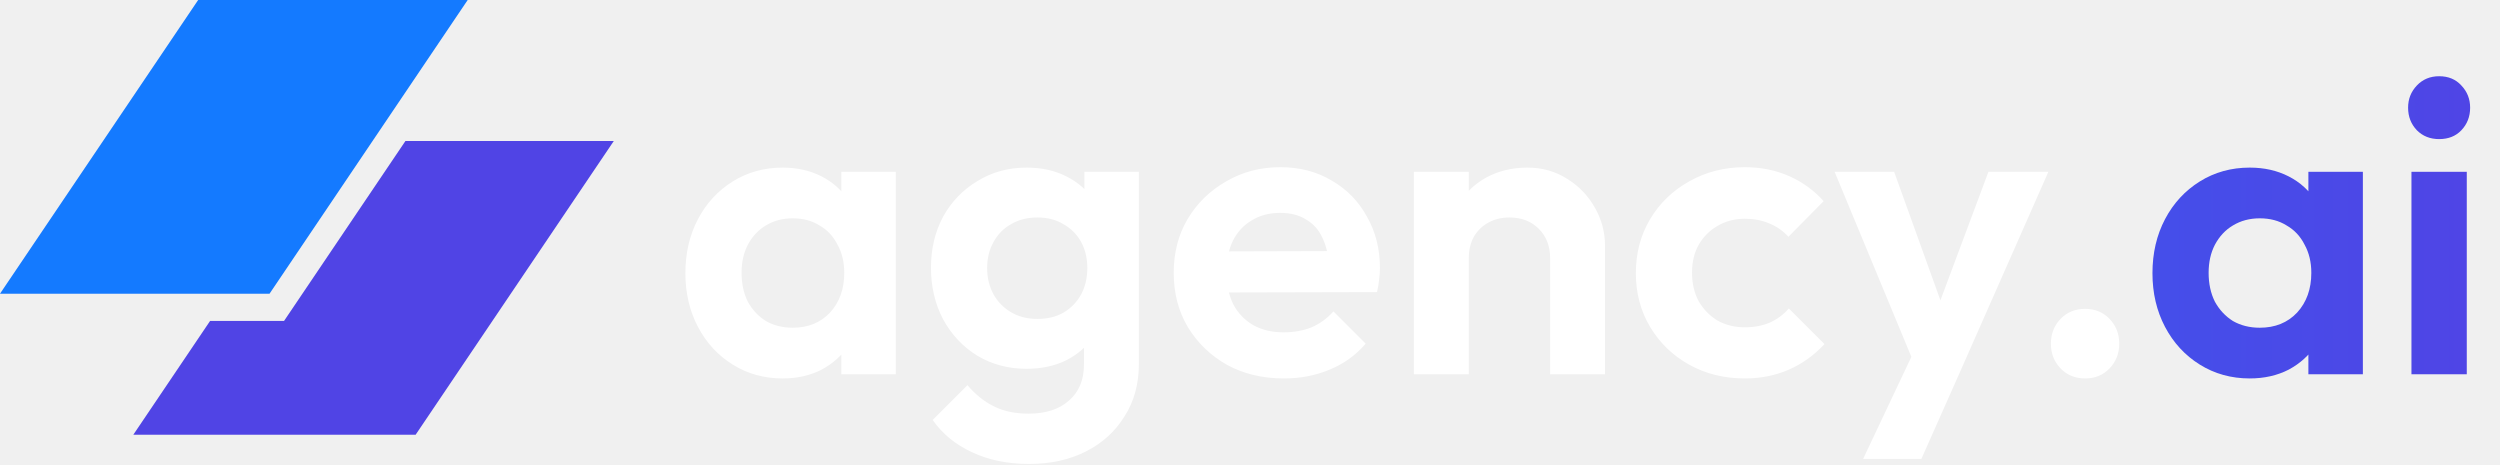
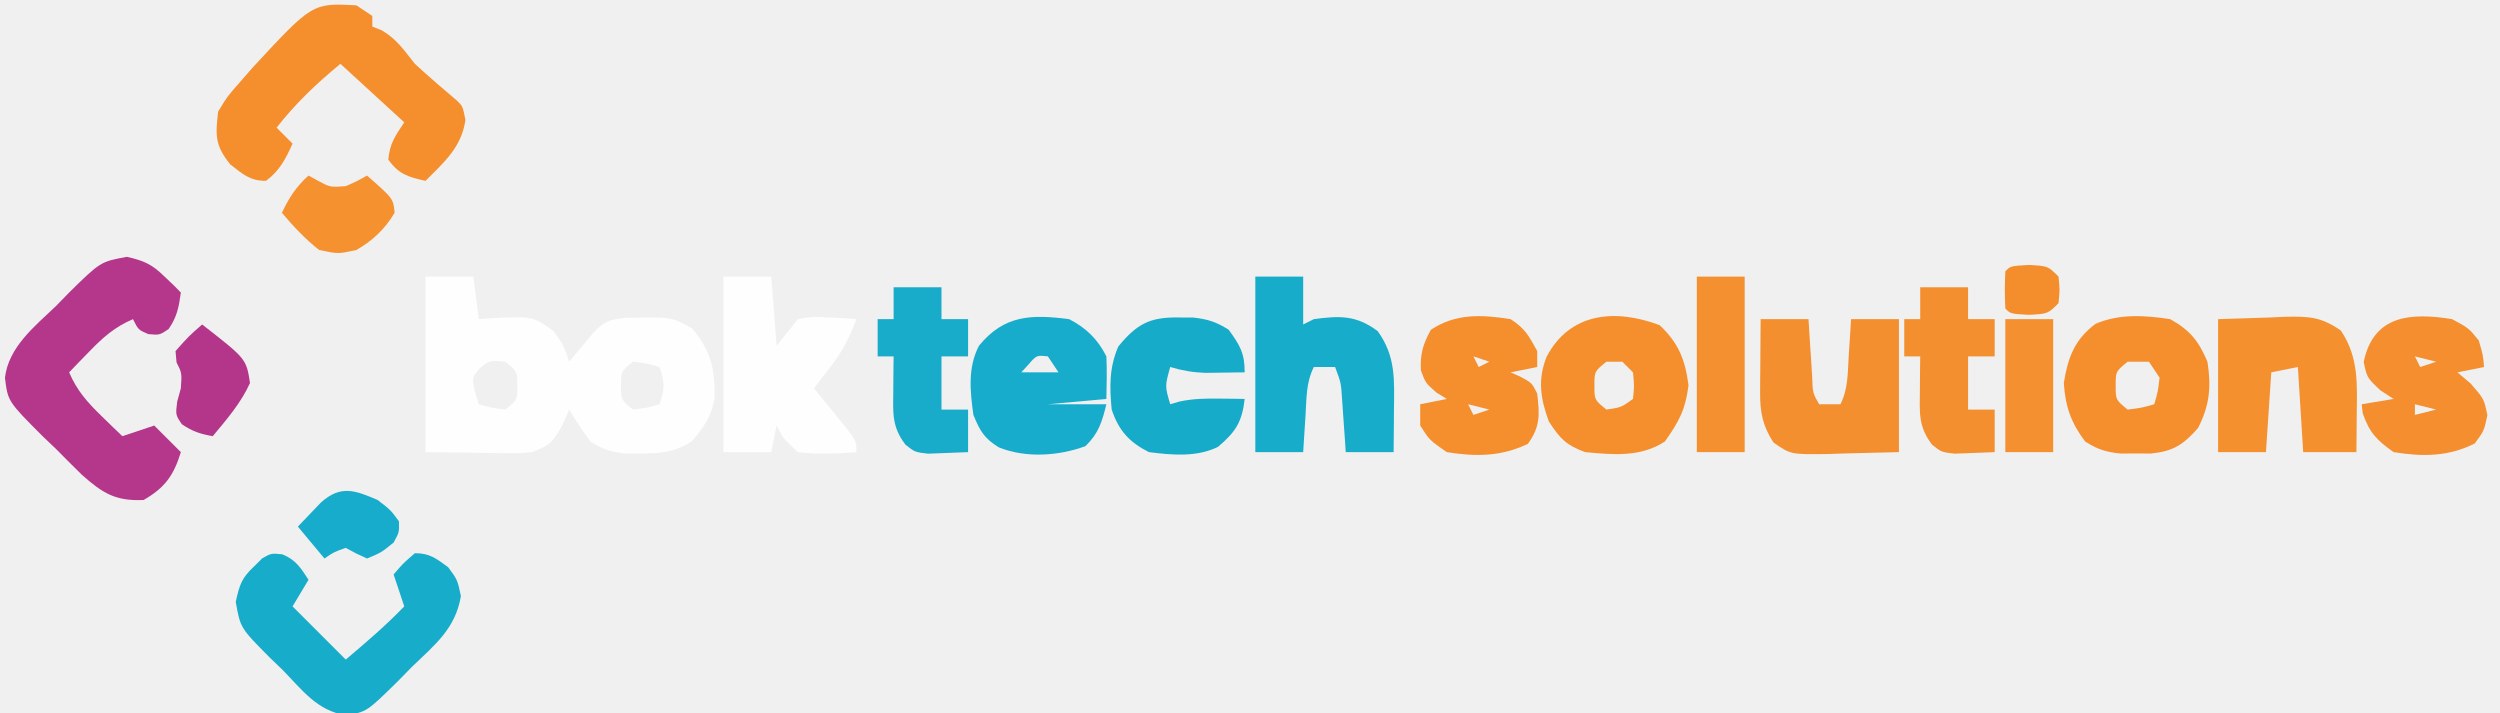
- <svg xmlns="http://www.w3.org/2000/svg" width="167" height="31" viewBox="0 0 167 31" fill="none">
-   <path d="M52.28 25.28C51.048 25.28 49.937 24.972 48.948 24.356C47.959 23.74 47.184 22.9 46.624 21.836C46.064 20.772 45.784 19.577 45.784 18.252C45.784 16.908 46.064 15.704 46.624 14.64C47.184 13.576 47.959 12.736 48.948 12.12C49.937 11.504 51.048 11.196 52.28 11.196C53.251 11.196 54.119 11.392 54.884 11.784C55.649 12.176 56.256 12.727 56.704 13.436C57.171 14.127 57.423 14.911 57.46 15.788V20.66C57.423 21.556 57.171 22.349 56.704 23.04C56.256 23.731 55.649 24.281 54.884 24.692C54.119 25.084 53.251 25.28 52.28 25.28ZM52.952 21.892C53.979 21.892 54.809 21.556 55.444 20.884C56.079 20.193 56.396 19.307 56.396 18.224C56.396 17.515 56.247 16.889 55.948 16.348C55.668 15.788 55.267 15.359 54.744 15.06C54.24 14.743 53.643 14.584 52.952 14.584C52.28 14.584 51.683 14.743 51.16 15.06C50.656 15.359 50.255 15.788 49.956 16.348C49.676 16.889 49.536 17.515 49.536 18.224C49.536 18.952 49.676 19.596 49.956 20.156C50.255 20.697 50.656 21.127 51.16 21.444C51.683 21.743 52.28 21.892 52.952 21.892ZM56.2 25V21.36L56.788 18.056L56.2 14.808V11.476H59.84V25H56.2ZM68.741 30.992C67.304 30.992 66.034 30.731 64.933 30.208C63.832 29.704 62.954 28.985 62.301 28.052L64.625 25.728C65.148 26.344 65.726 26.811 66.361 27.128C67.014 27.464 67.798 27.632 68.713 27.632C69.852 27.632 70.748 27.343 71.401 26.764C72.073 26.185 72.409 25.383 72.409 24.356V20.968L73.025 18L72.437 15.032V11.476H76.077V24.3C76.077 25.644 75.76 26.811 75.125 27.8C74.509 28.808 73.65 29.592 72.549 30.152C71.448 30.712 70.178 30.992 68.741 30.992ZM68.573 24.636C67.36 24.636 66.268 24.347 65.297 23.768C64.326 23.171 63.561 22.359 63.001 21.332C62.46 20.305 62.189 19.157 62.189 17.888C62.189 16.619 62.46 15.48 63.001 14.472C63.561 13.464 64.326 12.671 65.297 12.092C66.268 11.495 67.36 11.196 68.573 11.196C69.581 11.196 70.468 11.392 71.233 11.784C72.017 12.176 72.633 12.717 73.081 13.408C73.529 14.08 73.772 14.873 73.809 15.788V20.044C73.772 20.94 73.52 21.743 73.053 22.452C72.605 23.143 71.989 23.684 71.205 24.076C70.44 24.449 69.562 24.636 68.573 24.636ZM69.301 21.304C69.973 21.304 70.552 21.164 71.037 20.884C71.541 20.585 71.933 20.184 72.213 19.68C72.493 19.157 72.633 18.569 72.633 17.916C72.633 17.244 72.493 16.656 72.213 16.152C71.933 15.648 71.541 15.256 71.037 14.976C70.552 14.677 69.973 14.528 69.301 14.528C68.629 14.528 68.041 14.677 67.537 14.976C67.033 15.256 66.641 15.657 66.361 16.18C66.081 16.684 65.941 17.263 65.941 17.916C65.941 18.551 66.081 19.129 66.361 19.652C66.641 20.156 67.033 20.557 67.537 20.856C68.041 21.155 68.629 21.304 69.301 21.304ZM85.768 25.28C84.349 25.28 83.089 24.981 81.988 24.384C80.886 23.768 80.009 22.928 79.356 21.864C78.721 20.8 78.404 19.587 78.404 18.224C78.404 16.88 78.712 15.685 79.328 14.64C79.962 13.576 80.821 12.736 81.904 12.12C82.986 11.485 84.19 11.168 85.516 11.168C86.822 11.168 87.97 11.467 88.96 12.064C89.968 12.643 90.752 13.445 91.312 14.472C91.89 15.48 92.18 16.628 92.18 17.916C92.18 18.159 92.161 18.411 92.124 18.672C92.105 18.915 92.058 19.195 91.984 19.512L80.616 19.54V16.796L90.276 16.768L88.792 17.916C88.754 17.113 88.605 16.441 88.344 15.9C88.101 15.359 87.737 14.948 87.252 14.668C86.785 14.369 86.206 14.22 85.516 14.22C84.788 14.22 84.153 14.388 83.612 14.724C83.07 15.041 82.65 15.499 82.352 16.096C82.072 16.675 81.932 17.365 81.932 18.168C81.932 18.989 82.081 19.708 82.38 20.324C82.697 20.921 83.145 21.388 83.724 21.724C84.302 22.041 84.974 22.2 85.74 22.2C86.43 22.2 87.056 22.088 87.616 21.864C88.176 21.621 88.661 21.267 89.072 20.8L91.228 22.956C90.574 23.721 89.772 24.3 88.82 24.692C87.886 25.084 86.869 25.28 85.768 25.28ZM103.548 25V17.244C103.548 16.441 103.296 15.788 102.792 15.284C102.288 14.78 101.635 14.528 100.832 14.528C100.31 14.528 99.843 14.64 99.432 14.864C99.022 15.088 98.695 15.405 98.452 15.816C98.228 16.227 98.116 16.703 98.116 17.244L96.688 16.516C96.688 15.452 96.912 14.528 97.36 13.744C97.827 12.941 98.462 12.316 99.264 11.868C100.086 11.42 101.01 11.196 102.036 11.196C103.026 11.196 103.912 11.448 104.696 11.952C105.48 12.437 106.096 13.081 106.544 13.884C106.992 14.668 107.216 15.517 107.216 16.432V25H103.548ZM94.448 25V11.476H98.116V25H94.448ZM116.555 25.28C115.174 25.28 113.932 24.972 112.831 24.356C111.73 23.74 110.862 22.9 110.227 21.836C109.592 20.772 109.275 19.577 109.275 18.252C109.275 16.908 109.592 15.704 110.227 14.64C110.862 13.576 111.73 12.736 112.831 12.12C113.951 11.485 115.192 11.168 116.555 11.168C117.619 11.168 118.599 11.364 119.495 11.756C120.391 12.148 121.166 12.708 121.819 13.436L119.467 15.816C119.112 15.424 118.683 15.125 118.179 14.92C117.694 14.715 117.152 14.612 116.555 14.612C115.883 14.612 115.276 14.771 114.735 15.088C114.212 15.387 113.792 15.807 113.475 16.348C113.176 16.871 113.027 17.496 113.027 18.224C113.027 18.933 113.176 19.568 113.475 20.128C113.792 20.669 114.212 21.099 114.735 21.416C115.276 21.715 115.883 21.864 116.555 21.864C117.171 21.864 117.722 21.761 118.207 21.556C118.711 21.332 119.14 21.015 119.495 20.604L121.875 22.984C121.184 23.731 120.391 24.3 119.495 24.692C118.599 25.084 117.619 25.28 116.555 25.28ZM128.208 25.112L122.552 11.476H126.528L130.28 21.892H128.936L132.828 11.476H136.832L130.812 25.112H128.208ZM124.456 30.656L128.572 21.948L130.812 25.112L128.348 30.656H124.456ZM139.296 25.28C138.624 25.28 138.074 25.056 137.644 24.608C137.215 24.16 137 23.609 137 22.956C137 22.303 137.215 21.752 137.644 21.304C138.074 20.856 138.624 20.632 139.296 20.632C139.95 20.632 140.491 20.856 140.92 21.304C141.35 21.752 141.564 22.303 141.564 22.956C141.564 23.609 141.35 24.16 140.92 24.608C140.491 25.056 139.95 25.28 139.296 25.28Z" fill="white" />
-   <path d="M150.28 25.28C149.048 25.28 147.937 24.972 146.948 24.356C145.959 23.74 145.184 22.9 144.624 21.836C144.064 20.772 143.784 19.577 143.784 18.252C143.784 16.908 144.064 15.704 144.624 14.64C145.184 13.576 145.959 12.736 146.948 12.12C147.937 11.504 149.048 11.196 150.28 11.196C151.251 11.196 152.119 11.392 152.884 11.784C153.649 12.176 154.256 12.727 154.704 13.436C155.171 14.127 155.423 14.911 155.46 15.788V20.66C155.423 21.556 155.171 22.349 154.704 23.04C154.256 23.731 153.649 24.281 152.884 24.692C152.119 25.084 151.251 25.28 150.28 25.28ZM150.952 21.892C151.979 21.892 152.809 21.556 153.444 20.884C154.079 20.193 154.396 19.307 154.396 18.224C154.396 17.515 154.247 16.889 153.948 16.348C153.668 15.788 153.267 15.359 152.744 15.06C152.24 14.743 151.643 14.584 150.952 14.584C150.28 14.584 149.683 14.743 149.16 15.06C148.656 15.359 148.255 15.788 147.956 16.348C147.676 16.889 147.536 17.515 147.536 18.224C147.536 18.952 147.676 19.596 147.956 20.156C148.255 20.697 148.656 21.127 149.16 21.444C149.683 21.743 150.28 21.892 150.952 21.892ZM154.2 25V21.36L154.788 18.056L154.2 14.808V11.476H157.84V25H154.2ZM161.085 25V11.476H164.781V25H161.085ZM162.933 9.292C162.336 9.292 161.841 9.096 161.449 8.704C161.057 8.293 160.861 7.789 160.861 7.192C160.861 6.613 161.057 6.119 161.449 5.708C161.841 5.297 162.336 5.092 162.933 5.092C163.549 5.092 164.044 5.297 164.417 5.708C164.809 6.119 165.005 6.613 165.005 7.192C165.005 7.789 164.809 8.293 164.417 8.704C164.044 9.096 163.549 9.292 162.933 9.292Z" fill="url(#paint0_linear_8793_4607)" />
-   <path d="M13.237 0H31.242L18.005 19.62H0L13.237 0Z" fill="#147AFF" />
-   <path d="M14.033 21.44L8.906 29.039H27.765L41.002 9.419H27.083L18.973 21.44H14.033Z" fill="#5044E5" />
-   <defs>
-     <linearGradient id="paint0_linear_8793_4607" x1="45" y1="14.5" x2="167" y2="14.5" gradientUnits="userSpaceOnUse">
-       <stop stop-color="#147AFF" />
-       <stop offset="1" stop-color="#5044E5" />
-     </linearGradient>
-   </defs>
+ <svg xmlns="http://www.w3.org/2000/svg" version="1.1" width="470" height="134">
+   <path d="M0 0 C2.97 0 5.94 0 9 0 C9.33 2.64 9.66 5.28 10 8 C10.736 7.942 11.472 7.884 12.23 7.824 C20.261 7.453 20.261 7.453 24.125 10.312 C26 13 26 13 27 16 C27.41 15.506 27.82 15.013 28.242 14.504 C28.781 13.863 29.32 13.223 29.875 12.562 C30.409 11.924 30.942 11.286 31.492 10.629 C33.543 8.414 34.623 8.034 37.645 7.762 C46.216 7.561 46.216 7.561 50.125 9.75 C53.66 13.992 54.446 17.307 54.32 22.746 C53.82 26.267 52.313 28.366 50 31 C46.807 33.034 44.251 33.271 40.5 33.25 C39.562 33.255 38.623 33.26 37.656 33.266 C34.89 32.989 33.313 32.518 31 31 C28.75 27.875 28.75 27.875 27 25 C26.587 25.949 26.175 26.898 25.75 27.875 C23.897 31.184 23.394 31.733 20 33 C17.71 33.227 17.71 33.227 15.234 33.195 C14.432 33.19 13.63 33.185 12.804 33.18 C11.796 33.162 10.788 33.144 9.75 33.125 C6.532 33.084 3.315 33.042 0 33 C0 22.11 0 11.22 0 0 Z M10.25 17.188 C8.702 19.007 8.702 19.007 9.312 21.688 C9.539 22.451 9.766 23.214 10 24 C12.397 24.68 12.397 24.68 15 25 C17.249 23.173 17.249 23.173 17.25 20.5 C17.249 17.827 17.249 17.827 15 16 C12.061 15.719 12.061 15.719 10.25 17.188 Z M39 16 C36.751 17.827 36.751 17.827 36.75 20.5 C36.751 23.173 36.751 23.173 39 25 C41.603 24.68 41.603 24.68 44 24 C44.934 20.99 45.044 20.133 44 17 C41.603 16.32 41.603 16.32 39 16 Z " fill="#FEFEFE" transform="translate(80,52)" />
+   <path d="M0 0 C0.99 0.66 1.98 1.32 3 2 C3 2.66 3 3.32 3 4 C3.578 4.227 4.155 4.454 4.75 4.688 C7.595 6.347 8.937 8.421 11 11 C13.603 13.409 16.3 15.701 19 18 C20 19 20 19 20.5 21.562 C19.754 26.692 16.567 29.415 13 33 C9.801 32.291 7.947 31.767 6 29 C6.285 25.958 7.26 24.61 9 22 C5.04 18.37 1.08 14.74 -3 11 C-7.533 14.733 -11.374 18.385 -15 23 C-14.01 23.99 -13.02 24.98 -12 26 C-13.275 28.844 -14.451 31.138 -17 33 C-20.052 33 -21.322 31.751 -23.75 29.875 C-26.614 26.216 -26.487 24.563 -26 20 C-24.312 17.191 -24.312 17.191 -22 14.562 C-20.776 13.161 -20.776 13.161 -19.527 11.73 C-8.267 -0.435 -8.267 -0.435 0 0 Z " fill="#F58F2E" transform="translate(67,1)" />
+   <path d="M0 0 C3.261 0.742 4.732 1.405 7.094 3.719 C7.68 4.276 8.267 4.832 8.871 5.406 C9.295 5.839 9.719 6.272 10.156 6.719 C9.789 9.436 9.429 11.329 7.844 13.594 C6.156 14.719 6.156 14.719 4.031 14.531 C2.156 13.719 2.156 13.719 1.156 11.719 C-2.296 13.196 -4.493 15.157 -7.094 17.844 C-7.8 18.568 -8.507 19.293 -9.234 20.039 C-9.765 20.593 -10.297 21.148 -10.844 21.719 C-9.367 25.171 -7.406 27.368 -4.719 29.969 C-3.632 31.028 -3.632 31.028 -2.523 32.109 C-1.969 32.64 -1.415 33.172 -0.844 33.719 C1.136 33.059 3.116 32.399 5.156 31.719 C7.631 34.194 7.631 34.194 10.156 36.719 C8.813 41.114 7.164 43.403 3.156 45.719 C-2.125 45.953 -4.537 44.46 -8.465 40.965 C-10.086 39.378 -11.691 37.774 -13.281 36.156 C-14.108 35.369 -14.935 34.582 -15.787 33.771 C-22.373 27.174 -22.373 27.174 -22.914 22.723 C-22.208 16.906 -17.292 13.057 -13.281 9.219 C-12.481 8.396 -11.682 7.574 -10.857 6.727 C-4.957 0.927 -4.957 0.927 0 0 Z " fill="#B5378C" transform="translate(23.84375,48.28125)" />
+   <path d="M0 0 C2.97 0 5.94 0 9 0 C9 2.97 9 5.94 9 9 C9.66 8.67 10.32 8.34 11 8 C15.853 7.333 18.999 7.249 23 10.25 C26.462 15.01 26.128 19.52 26.062 25.25 C26.058 25.995 26.053 26.74 26.049 27.508 C26.037 29.339 26.019 31.169 26 33 C23.03 33 20.06 33 17 33 C16.939 32.096 16.879 31.193 16.816 30.262 C16.733 29.082 16.649 27.903 16.562 26.688 C16.481 25.516 16.4 24.344 16.316 23.137 C16.113 19.974 16.113 19.974 15 17 C13.68 17 12.36 17 11 17 C9.519 19.962 9.647 22.835 9.438 26.125 C9.354 27.406 9.27 28.688 9.184 30.008 C9.123 30.995 9.062 31.983 9 33 C6.03 33 3.06 33 0 33 C0 22.11 0 11.22 0 0 Z " fill="#17ACCA" transform="translate(236,52)" />
+   <path d="M0 0 C2.97 0 5.94 0 9 0 C9.33 4.29 9.66 8.58 10 13 C11.32 11.35 12.64 9.7 14 8 C16.797 7.512 16.797 7.512 19.75 7.688 C20.735 7.733 21.72 7.778 22.734 7.824 C23.856 7.911 23.856 7.911 25 8 C23.715 11.563 22.202 14.328 19.875 17.312 C19.336 18.01 18.797 18.707 18.242 19.426 C17.832 19.945 17.422 20.465 17 21 C17.578 21.699 18.155 22.397 18.75 23.117 C19.492 24.027 20.235 24.937 21 25.875 C21.742 26.78 22.485 27.685 23.25 28.617 C25 31 25 31 25 33 C21.29 33.288 17.7 33.453 14 33 C11.312 30.5 11.312 30.5 10 28 C9.67 29.65 9.34 31.3 9 33 C6.03 33 3.06 33 0 33 C0 22.11 0 11.22 0 0 Z " fill="#FEFEFE" transform="translate(136,52)" />
+   <path d="M0 0 C2.518 1.037 3.453 2.533 4.906 4.785 C3.421 7.26 3.421 7.26 1.906 9.785 C5.206 13.085 8.506 16.385 11.906 19.785 C15.713 16.564 19.447 13.383 22.906 9.785 C22.246 7.805 21.586 5.825 20.906 3.785 C22.656 1.723 22.656 1.723 24.906 -0.215 C27.707 -0.215 28.891 0.774 31.156 2.41 C32.906 4.785 32.906 4.785 33.555 7.844 C32.546 13.972 28.643 17.026 24.281 21.223 C23.473 22.05 22.665 22.877 21.832 23.729 C15.818 29.65 15.818 29.65 11.893 30.233 C6.539 29.43 3.684 25.465 0.031 21.723 C-0.752 20.97 -1.536 20.218 -2.344 19.443 C-7.906 13.847 -7.906 13.847 -8.773 8.945 C-8.096 5.794 -7.667 4.448 -5.344 2.285 C-4.578 1.527 -4.578 1.527 -3.797 0.754 C-2.094 -0.215 -2.094 -0.215 0 0 Z " fill="#18ACCB" transform="translate(53.09375,104.2148)" />
+   <path d="M0 0 C4.795 -0.155 4.795 -0.155 9.688 -0.312 C11.185 -0.381 11.185 -0.381 12.714 -0.45 C17.139 -0.52 19.362 -0.444 23.082 2.145 C26.526 7.273 26.119 12.353 26.062 18.375 C26.053 19.62 26.044 20.865 26.035 22.148 C26.024 23.089 26.012 24.03 26 25 C22.7 25 19.4 25 16 25 C15.67 19.72 15.34 14.44 15 9 C13.35 9.33 11.7 9.66 10 10 C9.67 14.95 9.34 19.9 9 25 C6.03 25 3.06 25 0 25 C0 16.75 0 8.5 0 0 Z " fill="#F5902E" transform="translate(417,60)" />
+   <path d="M0 0 C3.561 3.339 4.826 6.506 5.438 11.312 C4.875 15.894 3.662 18.105 1 21.875 C-3.576 24.873 -8.737 24.368 -14 23.875 C-17.66 22.502 -18.668 21.378 -20.812 18.125 C-22.384 13.824 -22.963 10.313 -21.238 5.945 C-16.872 -2.372 -8.375 -3.141 0 0 Z M-10 6.875 C-12.249 8.702 -12.249 8.702 -12.25 11.375 C-12.249 14.048 -12.249 14.048 -10 15.875 C-7.218 15.47 -7.218 15.47 -5 13.875 C-4.75 11.417 -4.75 11.417 -5 8.875 C-5.66 8.215 -6.32 7.555 -7 6.875 C-7.99 6.875 -8.98 6.875 -10 6.875 Z " fill="#F58F2D" transform="translate(312,61.125)" />
+   <path d="M0 0 C2.97 0 5.94 0 9 0 C9.061 0.987 9.121 1.975 9.184 2.992 C9.267 4.274 9.351 5.555 9.438 6.875 C9.519 8.151 9.6 9.427 9.684 10.742 C9.792 13.883 9.792 13.883 11 16 C12.32 16 13.64 16 15 16 C16.481 13.038 16.353 10.165 16.562 6.875 C16.646 5.594 16.73 4.312 16.816 2.992 C16.907 1.511 16.907 1.511 17 0 C19.97 0 22.94 0 26 0 C26 8.25 26 16.5 26 25 C22.617 25.082 19.235 25.165 15.75 25.25 C14.69 25.286 13.63 25.323 12.538 25.36 C5.631 25.442 5.631 25.442 2.391 23.172 C0.351 19.986 -0.124 17.468 -0.098 13.77 C-0.093 12.566 -0.093 12.566 -0.088 11.338 C-0.08 10.505 -0.071 9.671 -0.062 8.812 C-0.058 7.968 -0.053 7.123 -0.049 6.252 C-0.037 4.168 -0.019 2.084 0 0 Z " fill="#F48F2F" transform="translate(331,60)" />
+   <path d="M0 0 C3.179 1.644 5.378 3.756 7 7 C7.134 9.672 7.043 12.323 7 15 C3.37 15.33 -0.26 15.66 -4 16 C-0.37 16 3.26 16 7 16 C6.192 19.305 5.534 21.483 3.062 23.875 C-2.015 25.74 -8.138 26.153 -13.23 24.102 C-15.987 22.386 -16.76 21.039 -18 18 C-18.624 13.547 -19.086 9.071 -16.945 4.988 C-12.206 -0.802 -7.09 -0.919 0 0 Z M-7.625 8.5 C-8.079 8.995 -8.533 9.49 -9 10 C-6.69 10 -4.38 10 -2 10 C-2.66 9.01 -3.32 8.02 -4 7 C-6.124 6.774 -6.124 6.774 -7.625 8.5 Z " fill="#17ACCB" transform="translate(201,60)" />
+   <path d="M0 0 C3.752 2.101 5.349 4.114 7 8 C7.737 12.71 7.422 16.17 5.25 20.438 C2.446 23.63 0.59 24.841 -3.656 25.266 C-5.064 25.258 -5.064 25.258 -6.5 25.25 C-7.438 25.255 -8.377 25.26 -9.344 25.266 C-12.086 24.991 -13.691 24.475 -16 23 C-18.651 19.465 -19.736 16.404 -20 12 C-19.254 7.273 -17.996 3.831 -14.043 0.883 C-9.56 -1.054 -4.742 -0.725 0 0 Z M-8 8 C-10.249 9.827 -10.249 9.827 -10.25 12.5 C-10.249 15.173 -10.249 15.173 -8 17 C-5.397 16.68 -5.397 16.68 -3 16 C-2.312 13.646 -2.312 13.646 -2 11 C-2.66 10.01 -3.32 9.02 -4 8 C-5.32 8 -6.64 8 -8 8 Z " fill="#F58F2E" transform="translate(408,60)" />
+   <path d="M0 0 C3.125 1.688 3.125 1.688 5 4 C5.812 6.75 5.812 6.75 6 9 C4.35 9.33 2.7 9.66 1 10 C2.237 11.052 2.237 11.052 3.5 12.125 C6 15 6 15 6.625 18.062 C6 21 6 21 4.25 23.375 C-0.743 25.872 -5.53 25.885 -11 25 C-14.202 22.739 -15.525 21.351 -16.812 17.688 C-16.905 16.852 -16.905 16.852 -17 16 C-15.02 15.67 -13.04 15.34 -11 15 C-12.238 14.196 -12.238 14.196 -13.5 13.375 C-16 11 -16 11 -16.625 8.062 C-14.81 -0.831 -7.706 -1.25 0 0 Z M-7 7 C-6.67 7.66 -6.34 8.32 -6 9 C-5.01 8.67 -4.02 8.34 -3 8 C-4.32 7.67 -5.64 7.34 -7 7 Z M-7 16 C-7 16.66 -7 17.32 -7 18 C-5.68 17.67 -4.36 17.34 -3 17 C-4.32 16.67 -5.64 16.34 -7 16 Z " fill="#F48E2E" transform="translate(461,60)" />
+   <path d="M0 0 C2.702 1.762 3.397 3.081 5 6 C5 6.99 5 7.98 5 9 C3.35 9.33 1.7 9.66 0 10 C0.639 10.289 1.279 10.578 1.938 10.875 C4 12 4 12 5 14 C5.441 17.968 5.616 20.142 3.25 23.438 C-1.758 25.845 -6.55 25.881 -12 25 C-15.25 22.75 -15.25 22.75 -17 20 C-17 18.68 -17 17.36 -17 16 C-15.35 15.67 -13.7 15.34 -12 15 C-12.639 14.608 -13.279 14.216 -13.938 13.812 C-16 12 -16 12 -16.875 9.625 C-17.024 6.5 -16.483 4.744 -15 2 C-10.337 -1.109 -5.451 -0.86 0 0 Z M-7 7 C-6.67 7.66 -6.34 8.32 -6 9 C-5.34 8.67 -4.68 8.34 -4 8 C-4.99 7.67 -5.98 7.34 -7 7 Z M-8 16 C-7.67 16.66 -7.34 17.32 -7 18 C-6.01 17.67 -5.02 17.34 -4 17 C-5.32 16.67 -6.64 16.34 -8 16 Z " fill="#F58E2D" transform="translate(284,60)" />
+   <path d="M0 0 C1.408 0.006 1.408 0.006 2.844 0.012 C5.57 0.32 7.203 0.839 9.5 2.312 C11.611 5.252 12.5 6.659 12.5 10.312 C10.917 10.34 9.333 10.359 7.75 10.375 C6.427 10.392 6.427 10.392 5.078 10.41 C2.718 10.321 0.755 9.982 -1.5 9.312 C-2.502 12.896 -2.502 12.896 -1.5 16.312 C-0.948 16.149 -0.397 15.985 0.172 15.816 C2.766 15.255 5.098 15.215 7.75 15.25 C8.642 15.259 9.534 15.268 10.453 15.277 C11.129 15.289 11.804 15.301 12.5 15.312 C12.02 19.628 10.798 21.514 7.5 24.312 C3.535 26.295 -1.189 25.865 -5.5 25.312 C-9.175 23.475 -11.184 21.261 -12.5 17.312 C-12.916 13.039 -12.976 9.408 -11.25 5.438 C-7.84 1.297 -5.414 -0.097 0 0 Z " fill="#17ABCA" transform="translate(221.5,59.6875)" />
+   <path d="M0 0 C2.97 0 5.94 0 9 0 C9 1.98 9 3.96 9 6 C10.65 6 12.3 6 14 6 C14 8.31 14 10.62 14 13 C12.35 13 10.7 13 9 13 C9 16.3 9 19.6 9 23 C10.65 23 12.3 23 14 23 C14 25.64 14 28.28 14 31 C12.397 31.081 10.792 31.139 9.188 31.188 C7.848 31.24 7.848 31.24 6.48 31.293 C4 31 4 31 2.238 29.613 C-0.377 26.206 -0.104 23.61 -0.062 19.375 C-0.053 18.186 -0.044 16.998 -0.035 15.773 C-0.024 14.858 -0.012 13.943 0 13 C-0.99 13 -1.98 13 -3 13 C-3 10.69 -3 8.38 -3 6 C-2.01 6 -1.02 6 0 6 C0 4.02 0 2.04 0 0 Z " fill="#F48F2F" transform="translate(361,54)" />
+   <path d="M0 0 C2.97 0 5.94 0 9 0 C9 1.98 9 3.96 9 6 C10.65 6 12.3 6 14 6 C14 8.31 14 10.62 14 13 C12.35 13 10.7 13 9 13 C9 16.3 9 19.6 9 23 C10.65 23 12.3 23 14 23 C14 25.64 14 28.28 14 31 C12.397 31.081 10.792 31.139 9.188 31.188 C7.848 31.24 7.848 31.24 6.48 31.293 C4 31 4 31 2.238 29.613 C-0.377 26.206 -0.104 23.61 -0.062 19.375 C-0.053 18.186 -0.044 16.998 -0.035 15.773 C-0.024 14.858 -0.012 13.943 0 13 C-0.99 13 -1.98 13 -3 13 C-3 10.69 -3 8.38 -3 6 C-2.01 6 -1.02 6 0 6 C0 4.02 0 2.04 0 0 Z " fill="#18ABCA" transform="translate(168,54)" />
+   <path d="M0 0 C2.97 0 5.94 0 9 0 C9 10.89 9 21.78 9 33 C6.03 33 3.06 33 0 33 C0 22.11 0 11.22 0 0 Z " fill="#F4902F" transform="translate(319,52)" />
+   <path d="M0 0 C2.97 0 5.94 0 9 0 C9 8.25 9 16.5 9 25 C6.03 25 3.06 25 0 25 C0 16.75 0 8.5 0 0 Z " fill="#F59030" transform="translate(377,60)" />
+   <path d="M0 0 C0.897 0.495 0.897 0.495 1.812 1 C4.054 2.208 4.054 2.208 7 2 C9.15 1.05 9.15 1.05 11 0 C15.938 4.336 15.938 4.336 16.188 7 C14.353 10.089 12.082 12.227 9 14 C5.562 14.75 5.562 14.75 2 14 C-0.643 11.915 -2.839 9.574 -5 7 C-3.641 4.139 -2.355 2.141 0 0 Z " fill="#F5912F" transform="translate(58,33)" />
+   <path d="M0 0 C8.301 6.459 8.301 6.459 9 11 C7.3 14.778 4.635 17.82 2 21 C-0.32 20.6 -1.863 20.094 -3.812 18.75 C-5 17 -5 17 -4.688 14.5 C-4.461 13.675 -4.234 12.85 -4 12 C-3.801 9.118 -3.801 9.118 -4.812 7.125 C-4.874 6.424 -4.936 5.723 -5 5 C-2.562 2.25 -2.562 2.25 0 0 Z " fill="#B3368A" transform="translate(38,61)" />
+   <path d="M0 0 C2.438 1.875 2.438 1.875 4 4 C4.062 6.062 4.062 6.062 3 8 C0.688 9.875 0.688 9.875 -2 11 C-4.062 10.062 -4.062 10.062 -6 9 C-8.235 9.783 -8.235 9.783 -10 11 C-11.65 9.02 -13.3 7.04 -15 5 C-14.069 4.015 -13.13 3.037 -12.188 2.062 C-11.665 1.517 -11.143 0.972 -10.605 0.41 C-6.878 -2.864 -4.21 -1.804 0 0 Z " fill="#18ACCC" transform="translate(71,94)" />
+   <path d="M0 0 C3.562 0.188 3.562 0.188 5.562 2.188 C5.812 4.688 5.812 4.688 5.562 7.188 C3.562 9.188 3.562 9.188 0 9.375 C-3.438 9.188 -3.438 9.188 -4.438 8.188 C-4.562 4.688 -4.562 4.688 -4.438 1.188 C-3.438 0.188 -3.438 0.188 0 0 Z " fill="#F48E2C" transform="translate(381.4375,49.8125)" />
</svg>
